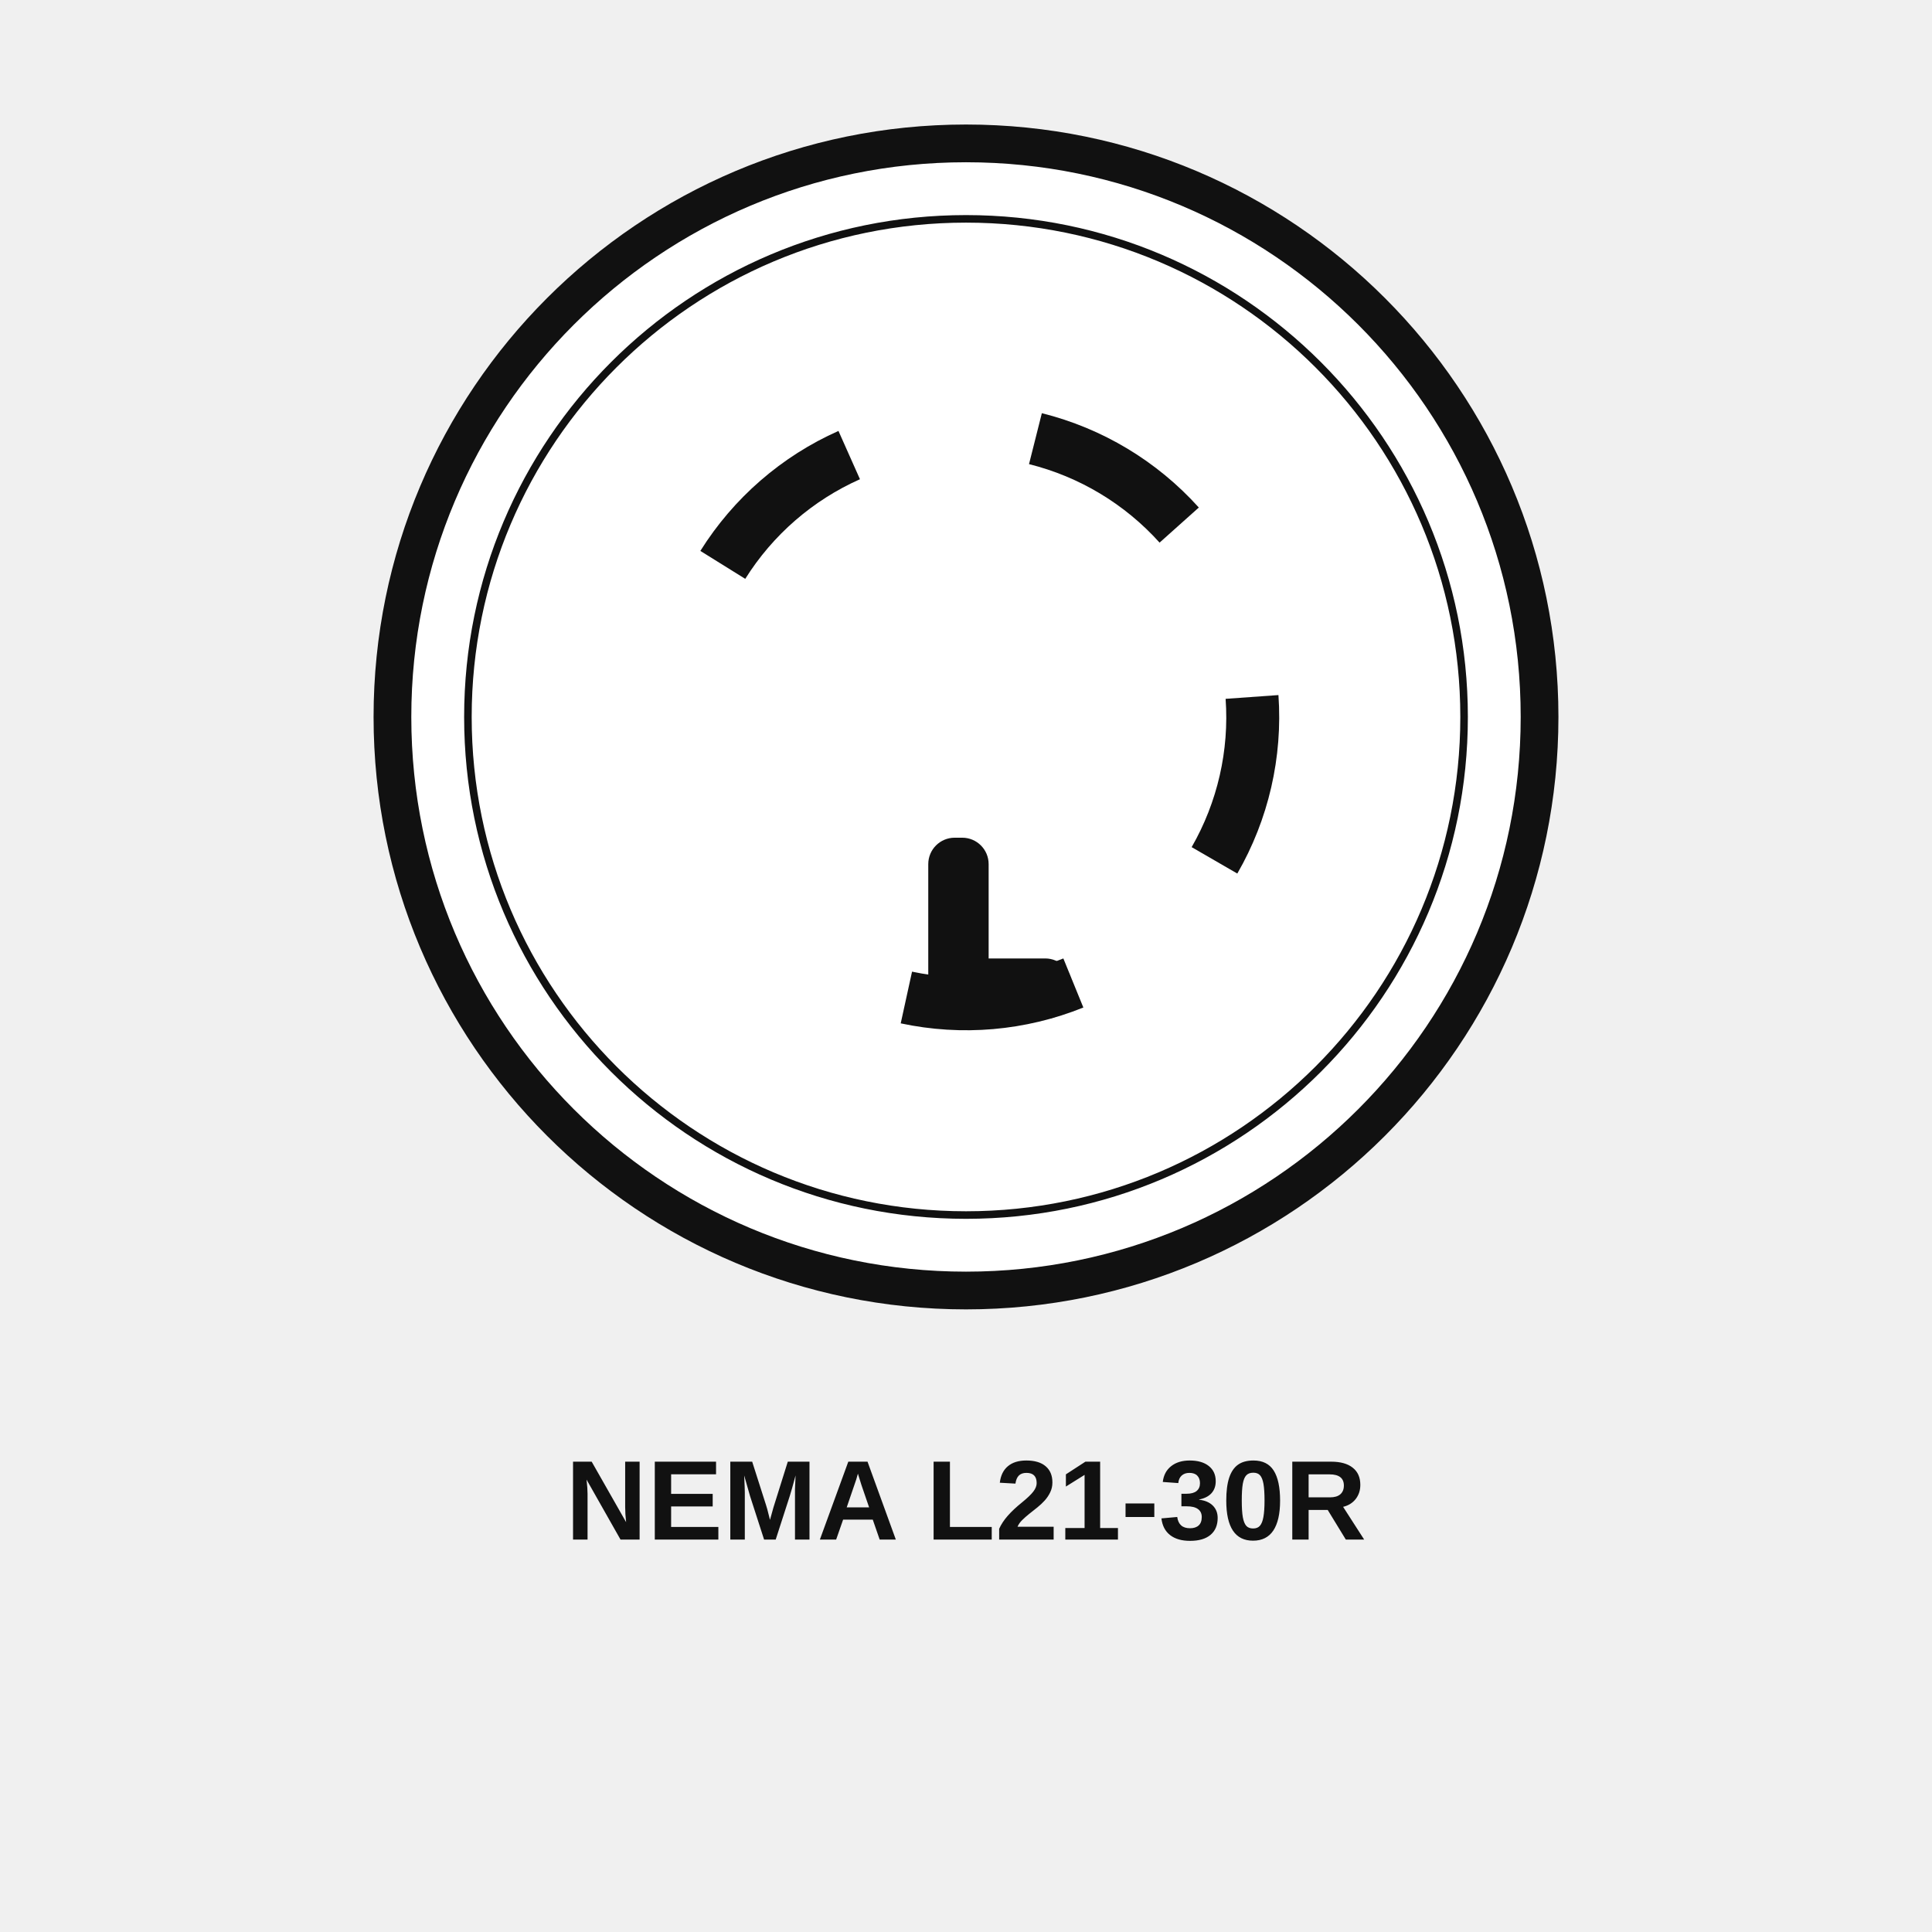
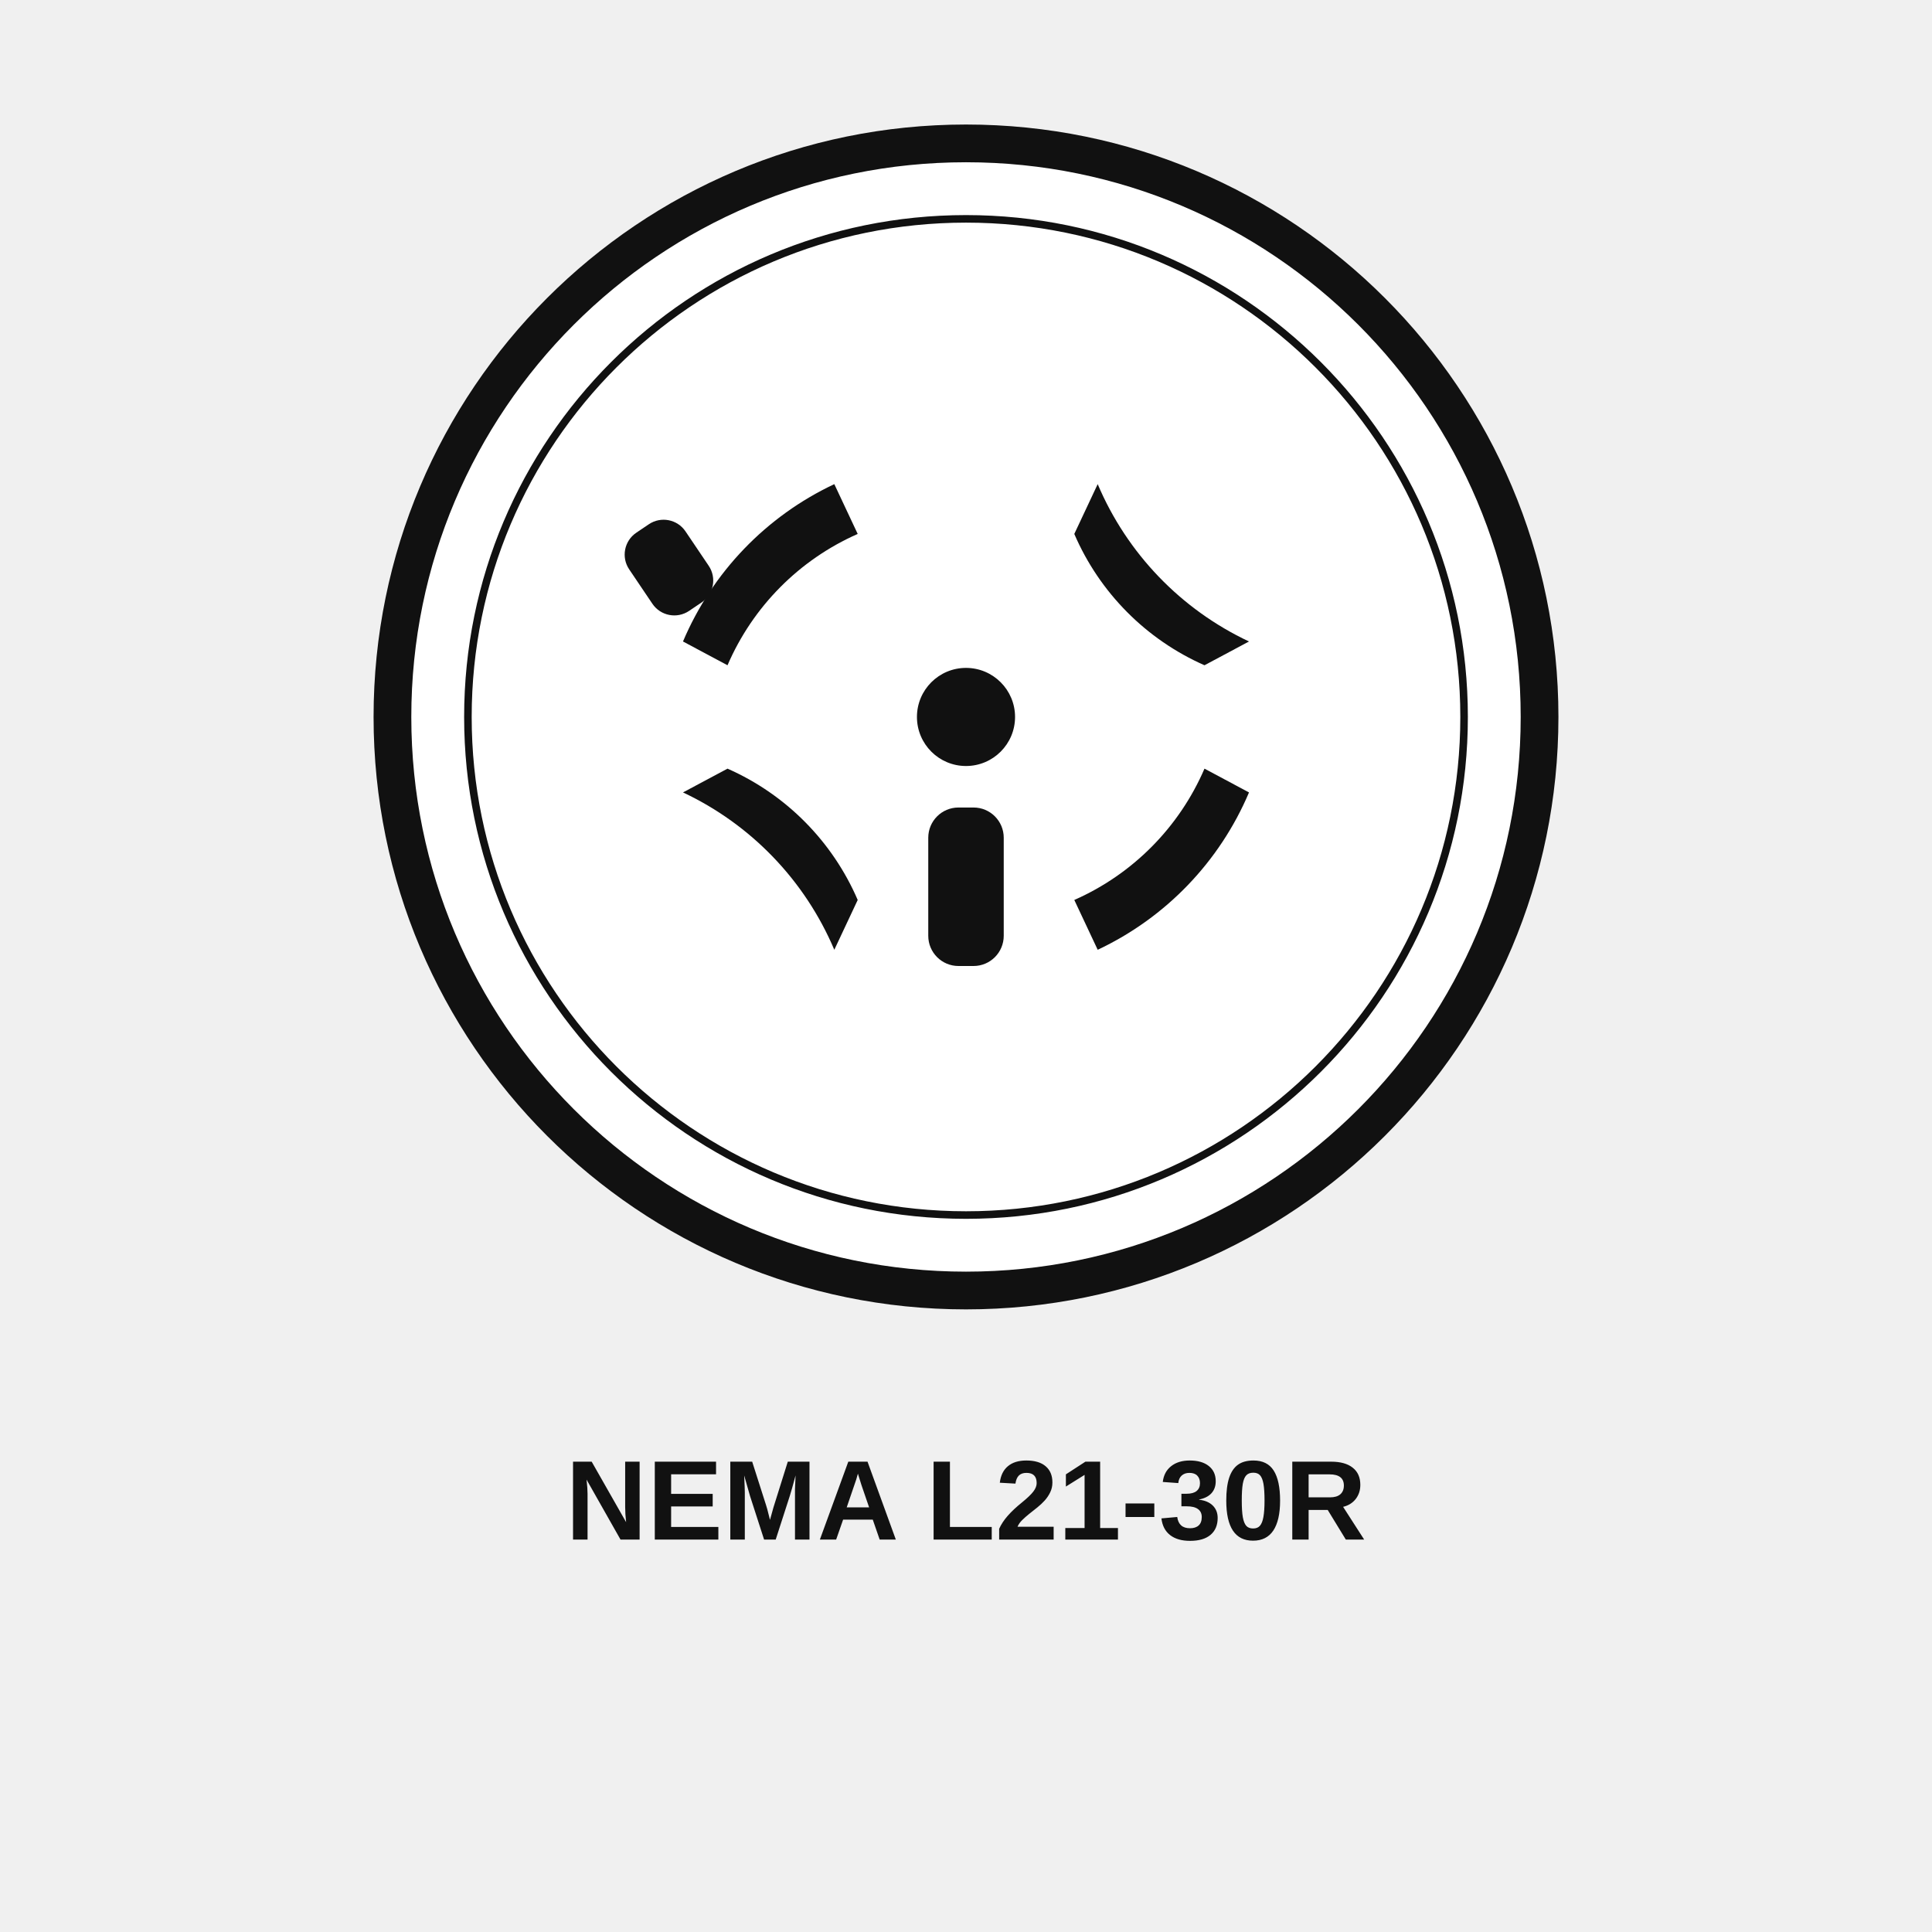
<svg xmlns="http://www.w3.org/2000/svg" width="512" height="512" viewBox="0 0 512 512" role="img" aria-label="NEMA L21-30R receptacle">
  <g>
    <circle cx="256" cy="190" r="152" fill="#fff" stroke="#111" stroke-width="10" />
    <circle cx="256" cy="190" r="132" fill="none" stroke="#111" stroke-width="2" />
-     <path d="M 185.6 146.0 A 83.0 83.0 0 0 1 222.2 114.2 L 227.9 127.0 A 69.0 69.0 0 0 0 197.5 153.4 Z" fill="#111" />
-     <path d="M 276.1 109.5 A 83.0 83.0 0 0 1 317.7 134.5 L 307.3 143.8 A 69.0 69.0 0 0 0 272.7 123.0 Z" fill="#111" />
-     <path d="M 338.8 184.2 A 83.0 83.0 0 0 1 327.9 231.5 L 315.8 224.5 A 69.0 69.0 0 0 0 324.8 185.2 Z" fill="#111" />
-     <path d="M 287.1 267.0 A 83.0 83.0 0 0 1 238.7 271.2 L 241.7 257.5 A 69.0 69.0 0 0 0 281.8 254.0 Z" fill="#111" />
-     <rect x="246.0" y="222.0" width="16.0" height="48.0" rx="7.0" fill="#111" />
-     <rect x="252.0" y="254.0" width="32.0" height="16.0" rx="7.0" fill="#111" />
+     <path d="M 181.0 170.0 A 81.0 81.0 0 0 1 221.1 128.3 L 227.3 141.5 A 67.0 67.0 0 0 0 192.8 176.3 Z" fill="#111" />
+     <path d="M 331.0 170.0 A 81.0 81.0 0 0 1 290.9 128.3 L 284.7 141.5 A 67.0 67.0 0 0 0 319.2 176.3 Z" fill="#111" />
+     <path d="M 331.0 210.0 A 81.0 81.0 0 0 1 290.9 251.7 L 284.7 238.5 A 67.0 67.0 0 0 0 319.2 203.7 Z" fill="#111" />
+     <path d="M 181.0 210.0 A 81.0 81.0 0 0 1 221.1 251.7 L 227.3 238.5 A 67.0 67.0 0 0 0 192.8 203.7 Z" fill="#111" />
+     <circle cx="256.0" cy="190.0" r="13.0" fill="#111" />
+     <rect x="246.0" y="214.0" width="20.0" height="42.0" rx="8.0" fill="#111" />
+     <rect x="168.0" y="138.0" width="18.0" height="25.0" rx="7.0" fill="#111" transform="rotate(-34 177 150)" />
  </g>
  <text x="256" y="408" text-anchor="middle" font-family="Arial, Helvetica, sans-serif" font-size="30" font-weight="700" fill="#111">NEMA L21-30R</text>
</svg>
